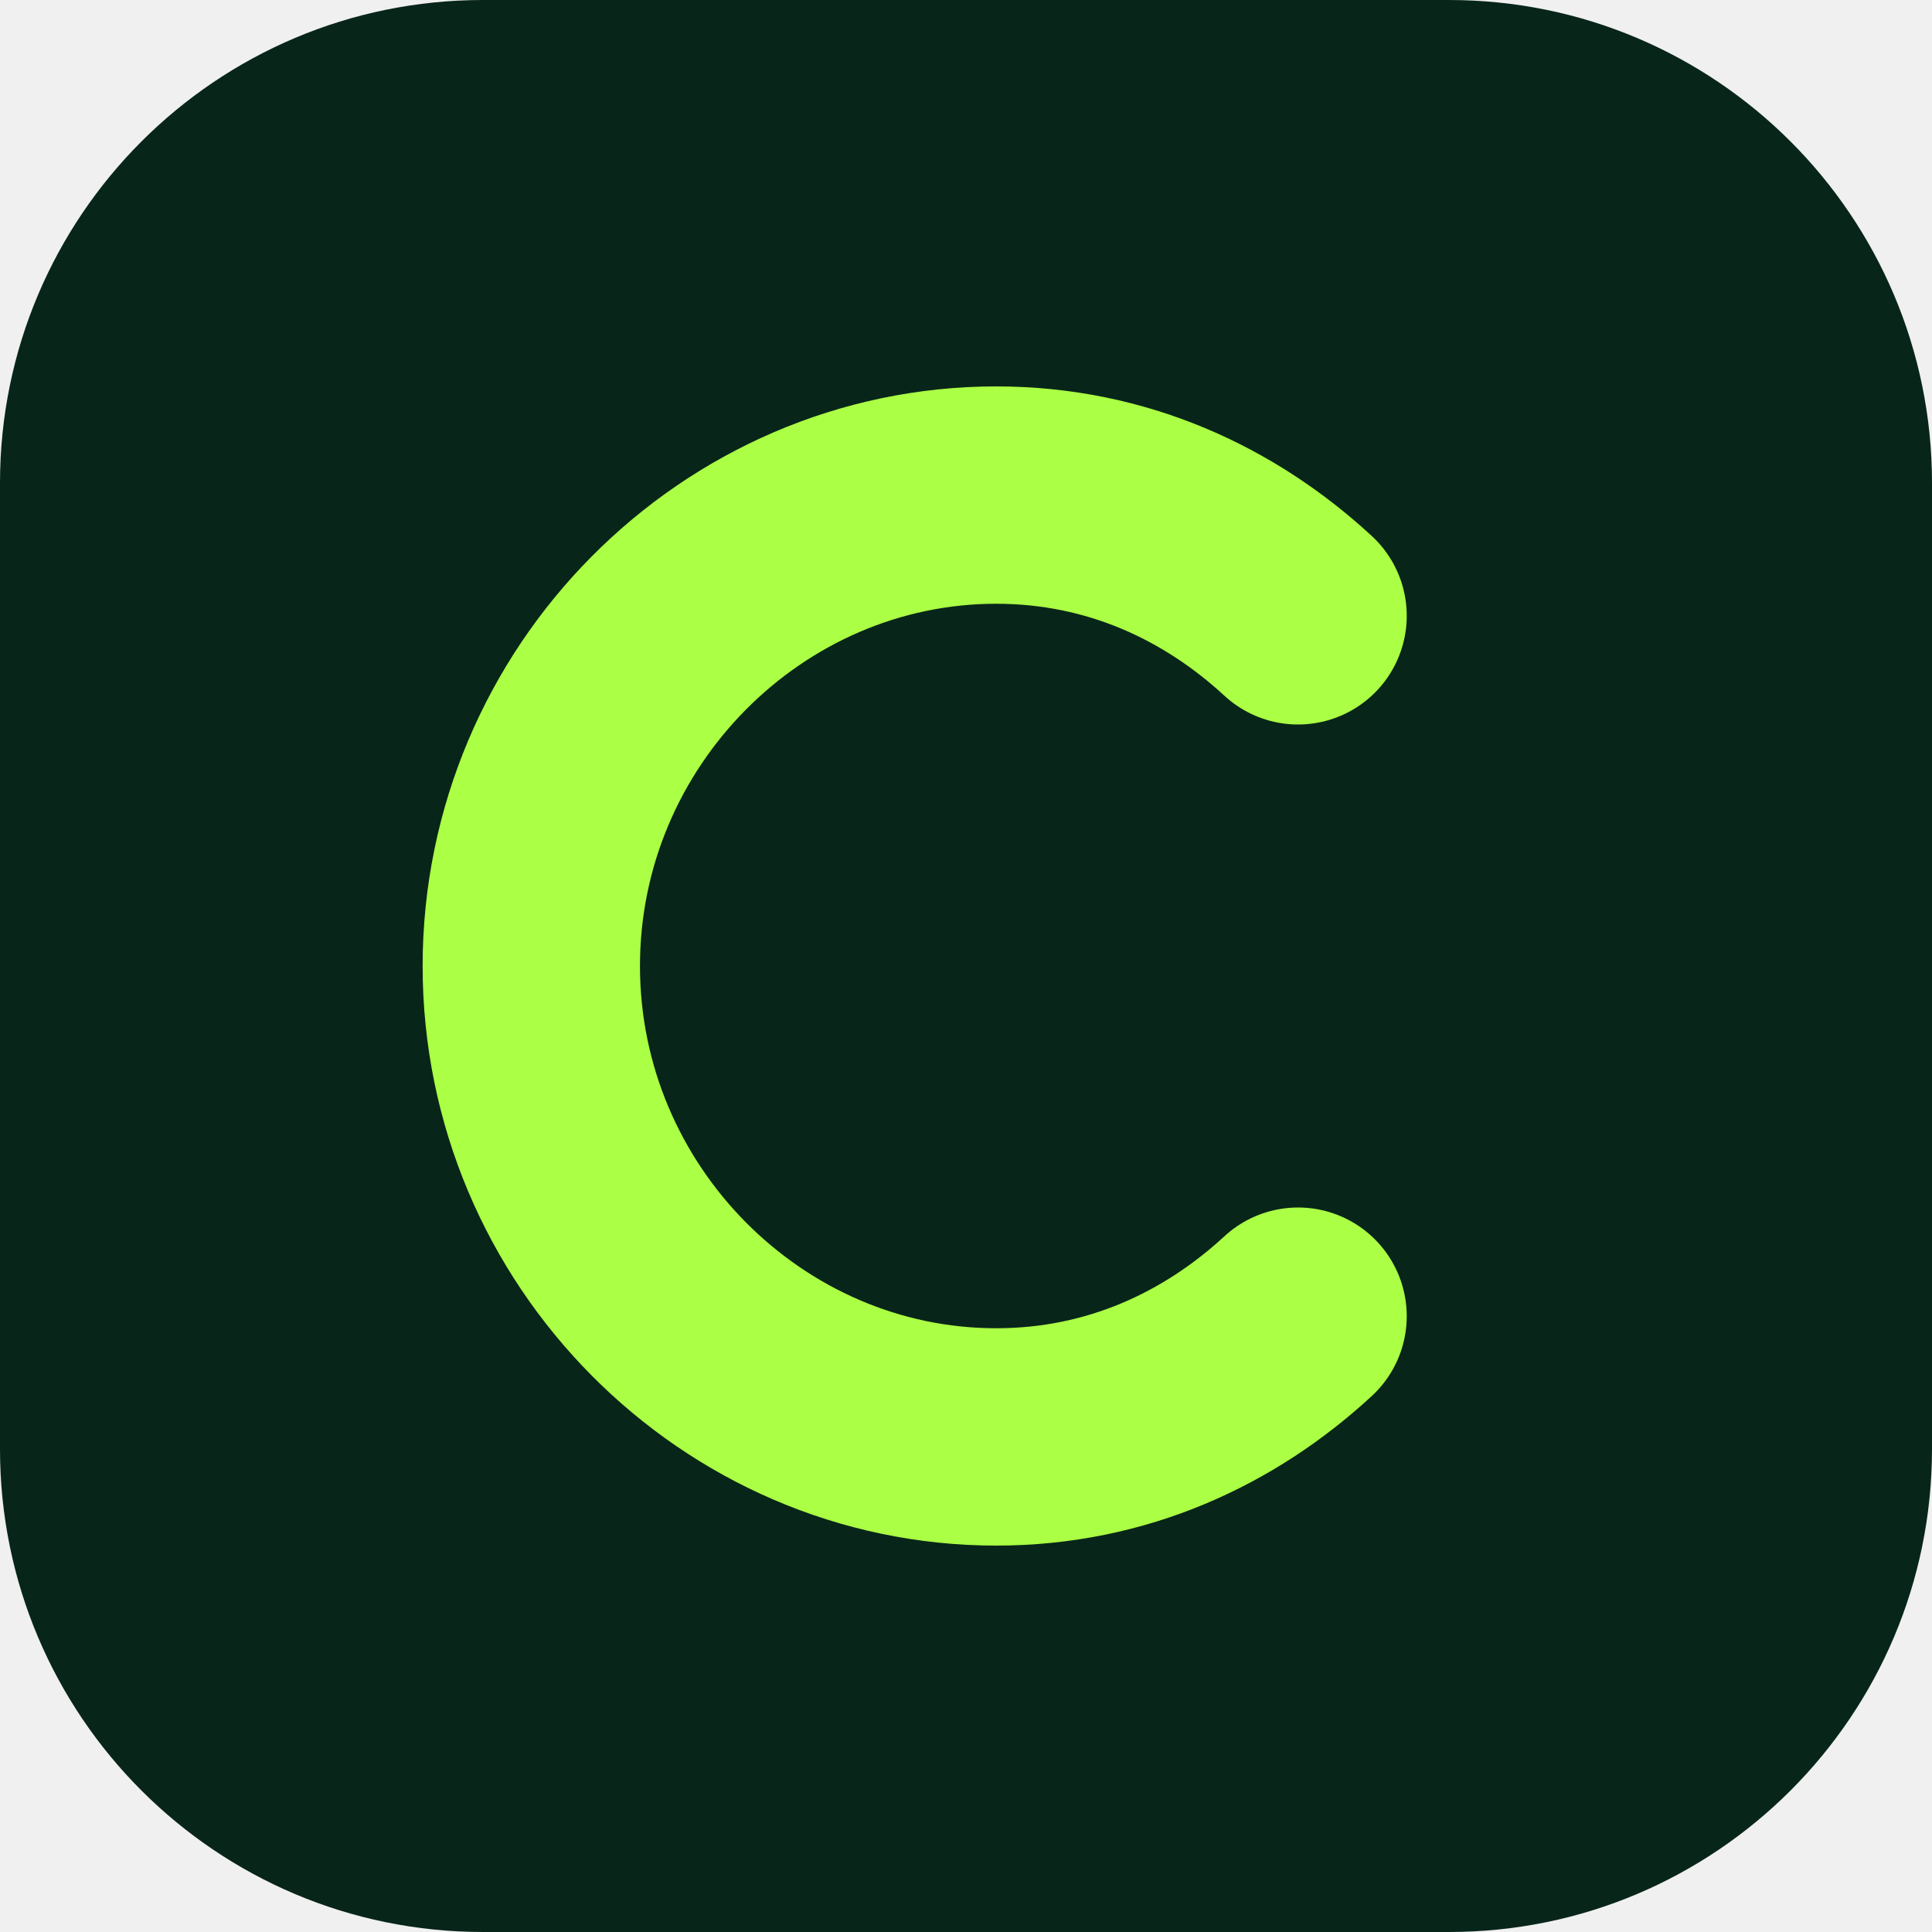
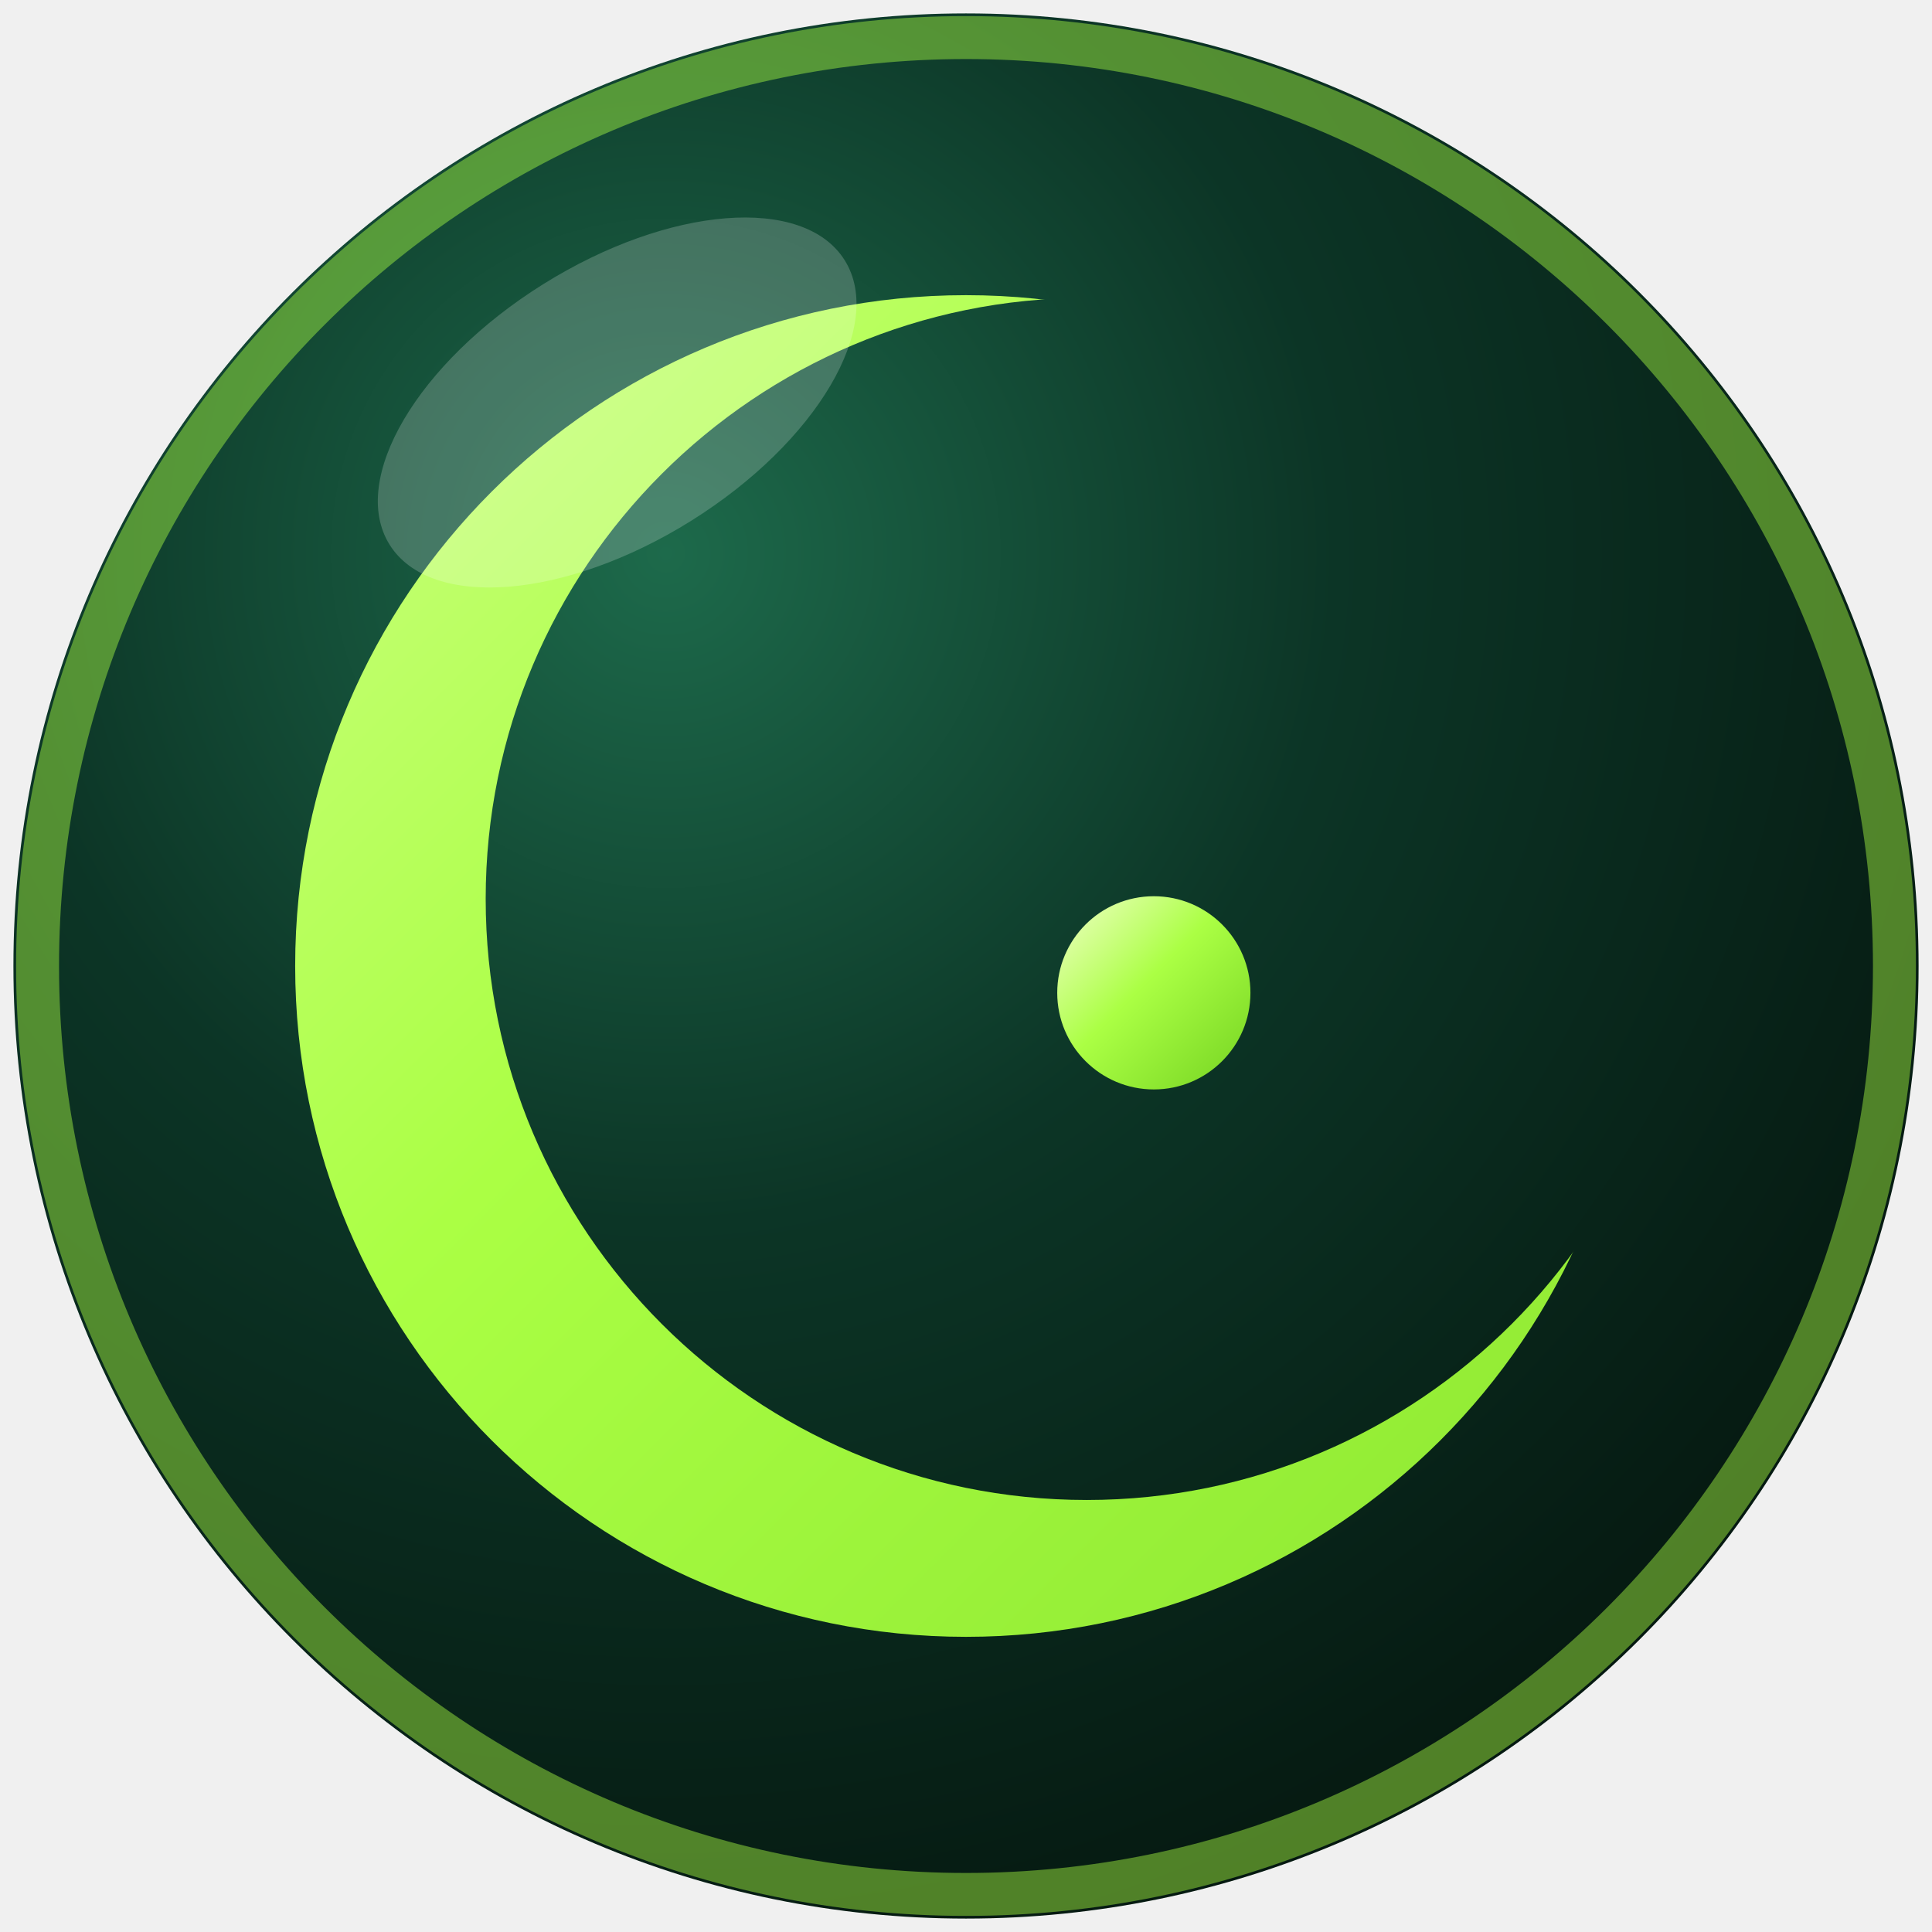
- <svg xmlns="http://www.w3.org/2000/svg" viewBox="0 0 32 32" width="32" height="32">
-   <rect width="32" height="32" rx="8" fill="#08251a" />
-   <path d="M21.5 10.2C20.2 9 18.5 8.2 16.5 8.2C12.3 8.2 8.8 11.7 8.8 16C8.8 20.3 12.3 23.8 16.5 23.8C18.5 23.8 20.2 23 21.5 21.8" fill="none" stroke="#abff44" stroke-width="3.6" stroke-linecap="round" />
+ <svg xmlns="http://www.w3.org/2000/svg" viewBox="14 14 72 72" width="64" height="64">
+   <defs>
+     <radialGradient id="b" cx="34%" cy="28%" r="85%">
+       <stop offset="0%" stop-color="#1d6a4b" />
+       <stop offset="42%" stop-color="#0c3526" />
+       <stop offset="100%" stop-color="#04140d" />
+     </radialGradient>
+     <linearGradient id="c" x1="0%" y1="0%" x2="100%" y2="100%">
+       <stop offset="0%" stop-color="#f1ffc9" />
+       <stop offset="45%" stop-color="#abff44" />
+       <stop offset="100%" stop-color="#74d321" />
+     </linearGradient>
+     <mask id="m" maskUnits="userSpaceOnUse" x="0" y="0" width="100" height="100">
+       <circle cx="50" cy="50" r="25" fill="#fff" />
+       <circle cx="54.5" cy="47.5" r="22.4" fill="#000" />
+     </mask>
+     <clipPath id="k">
+       <circle cx="50" cy="50" r="34" />
+     </clipPath>
+   </defs>
+   <circle cx="50" cy="50" r="35.5" fill="url(#b)" />
+   <circle cx="50" cy="50" r="34.6" fill="none" stroke="#abff44" stroke-opacity="0.45" stroke-width="1.6" />
+   <g clip-path="url(#k)">
+     <rect width="100" height="100" fill="url(#c)" mask="url(#m)" />
+     <circle cx="57" cy="51" r="3.6" fill="url(#c)" />
+     <ellipse cx="37" cy="29" rx="10" ry="5.2" transform="rotate(-32 37 29)" fill="#fff" fill-opacity="0.2" />
+   </g>
</svg>
